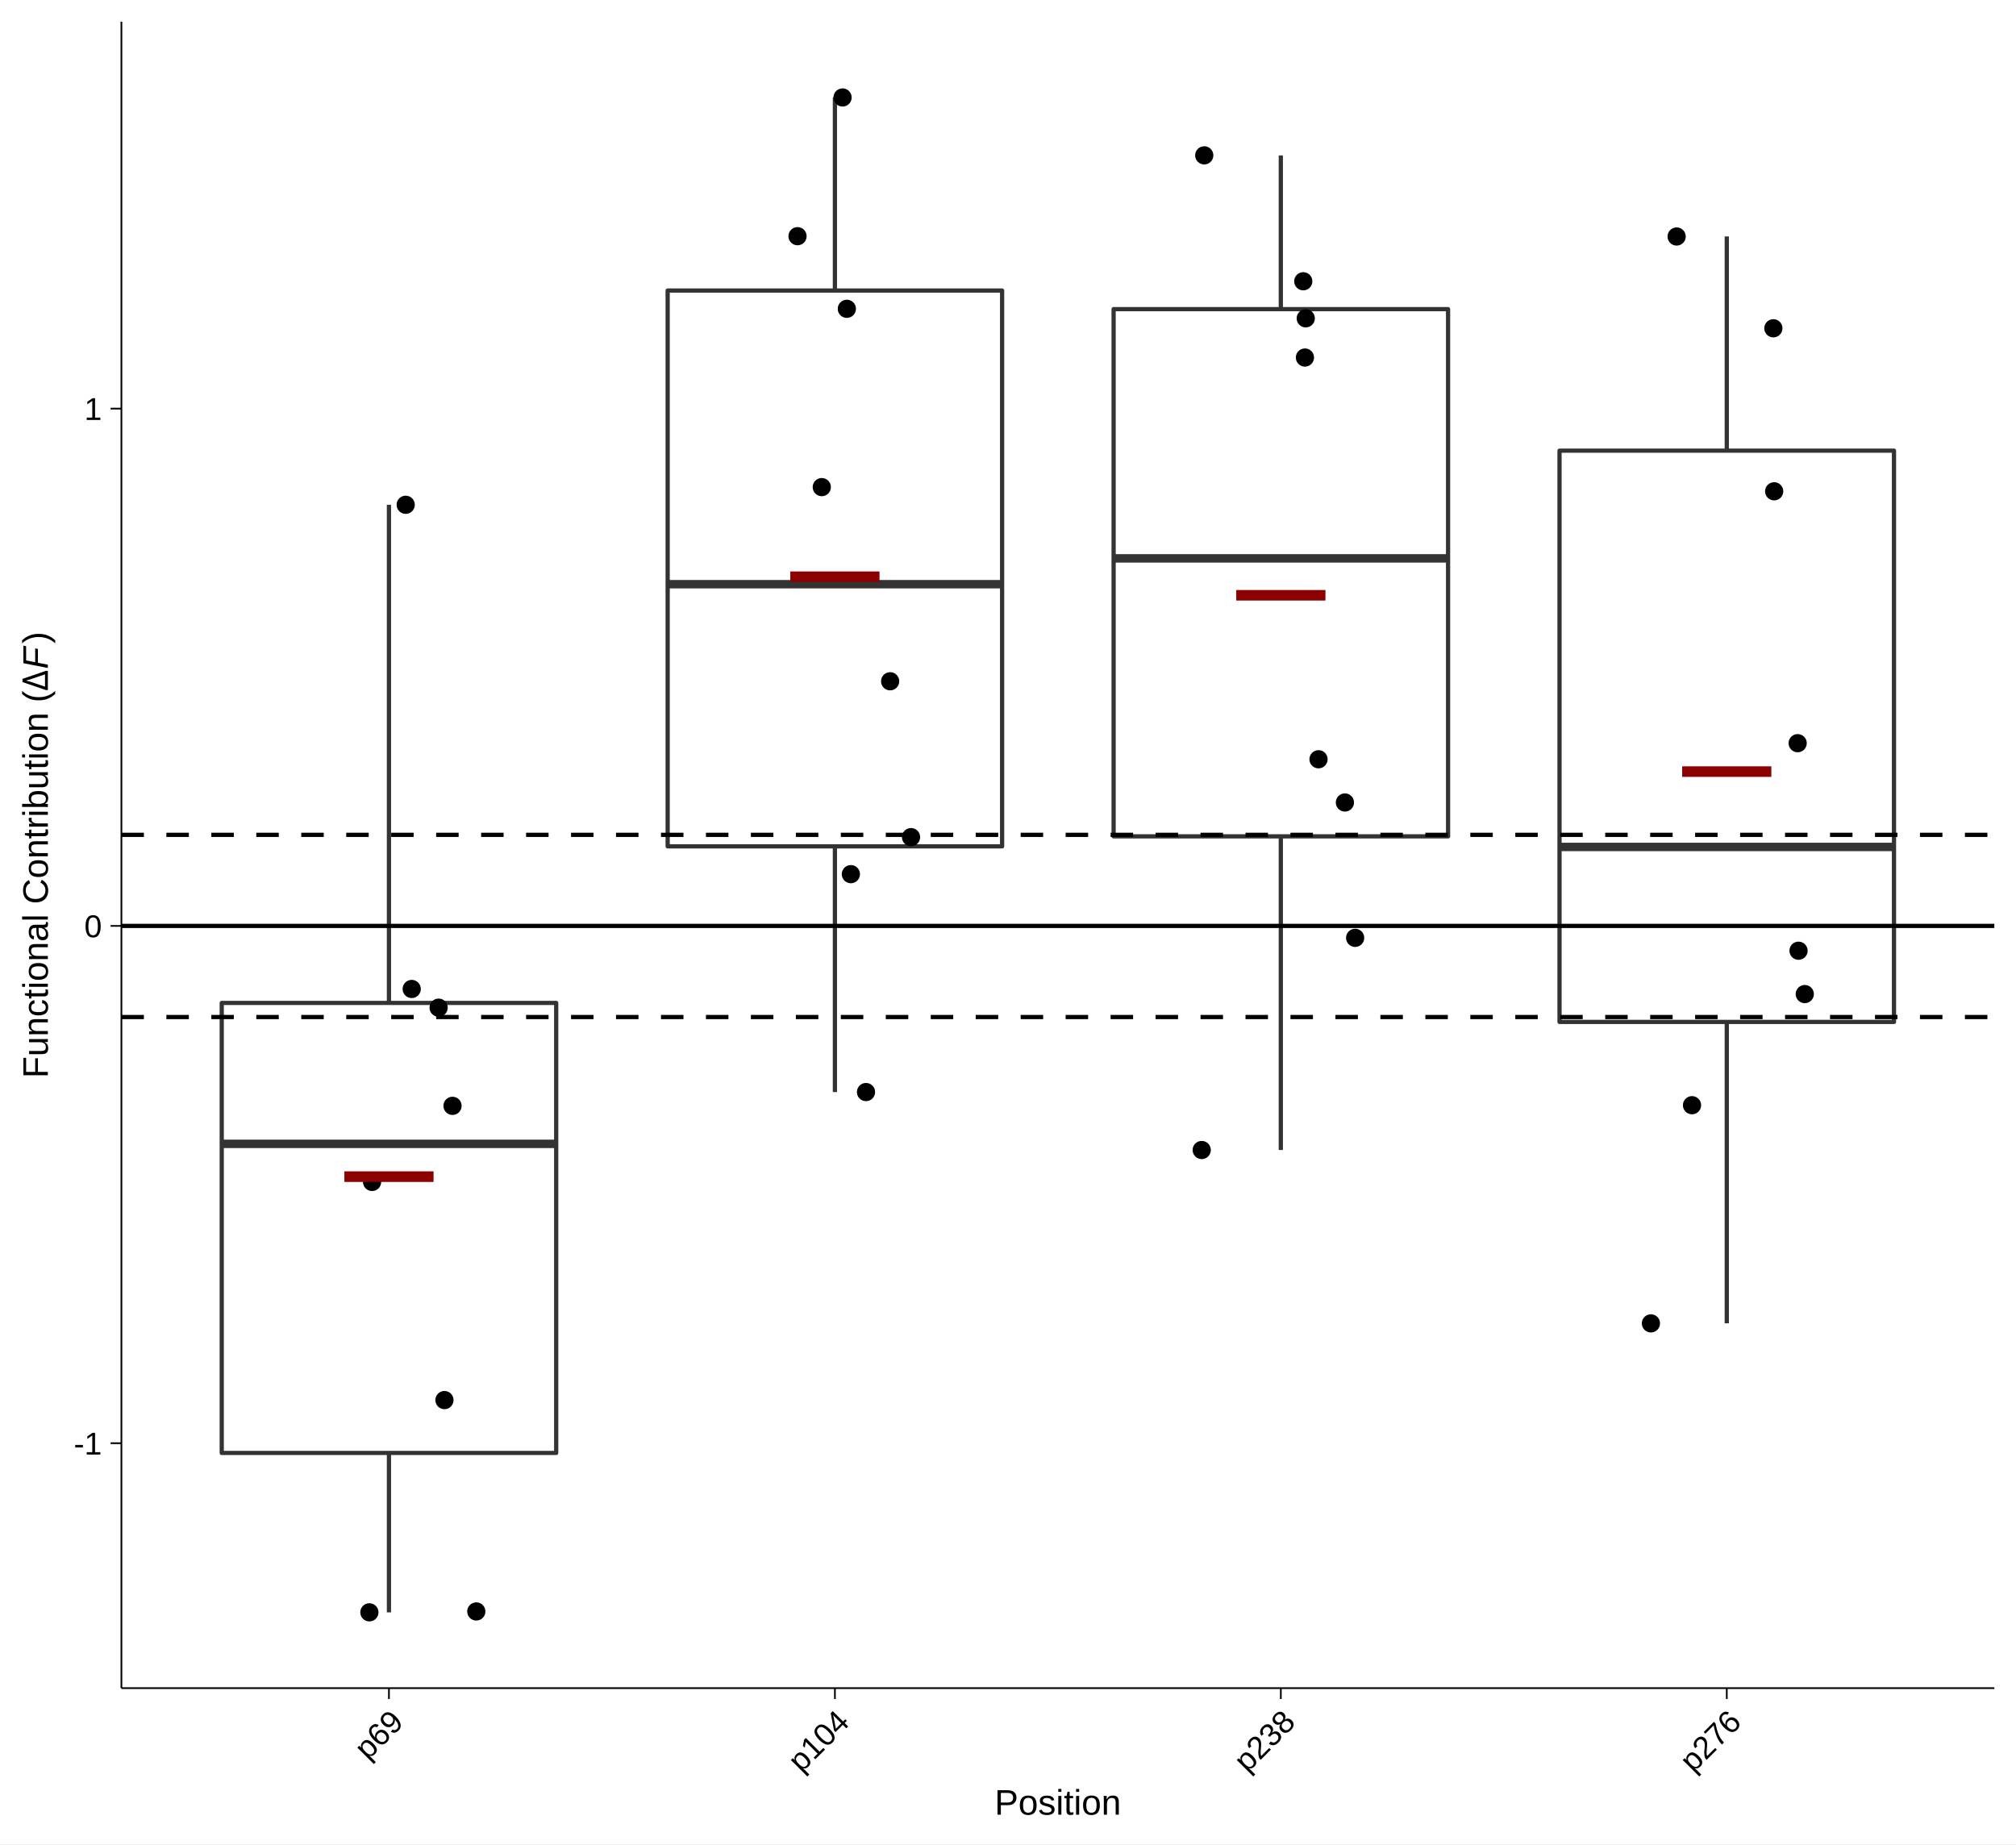
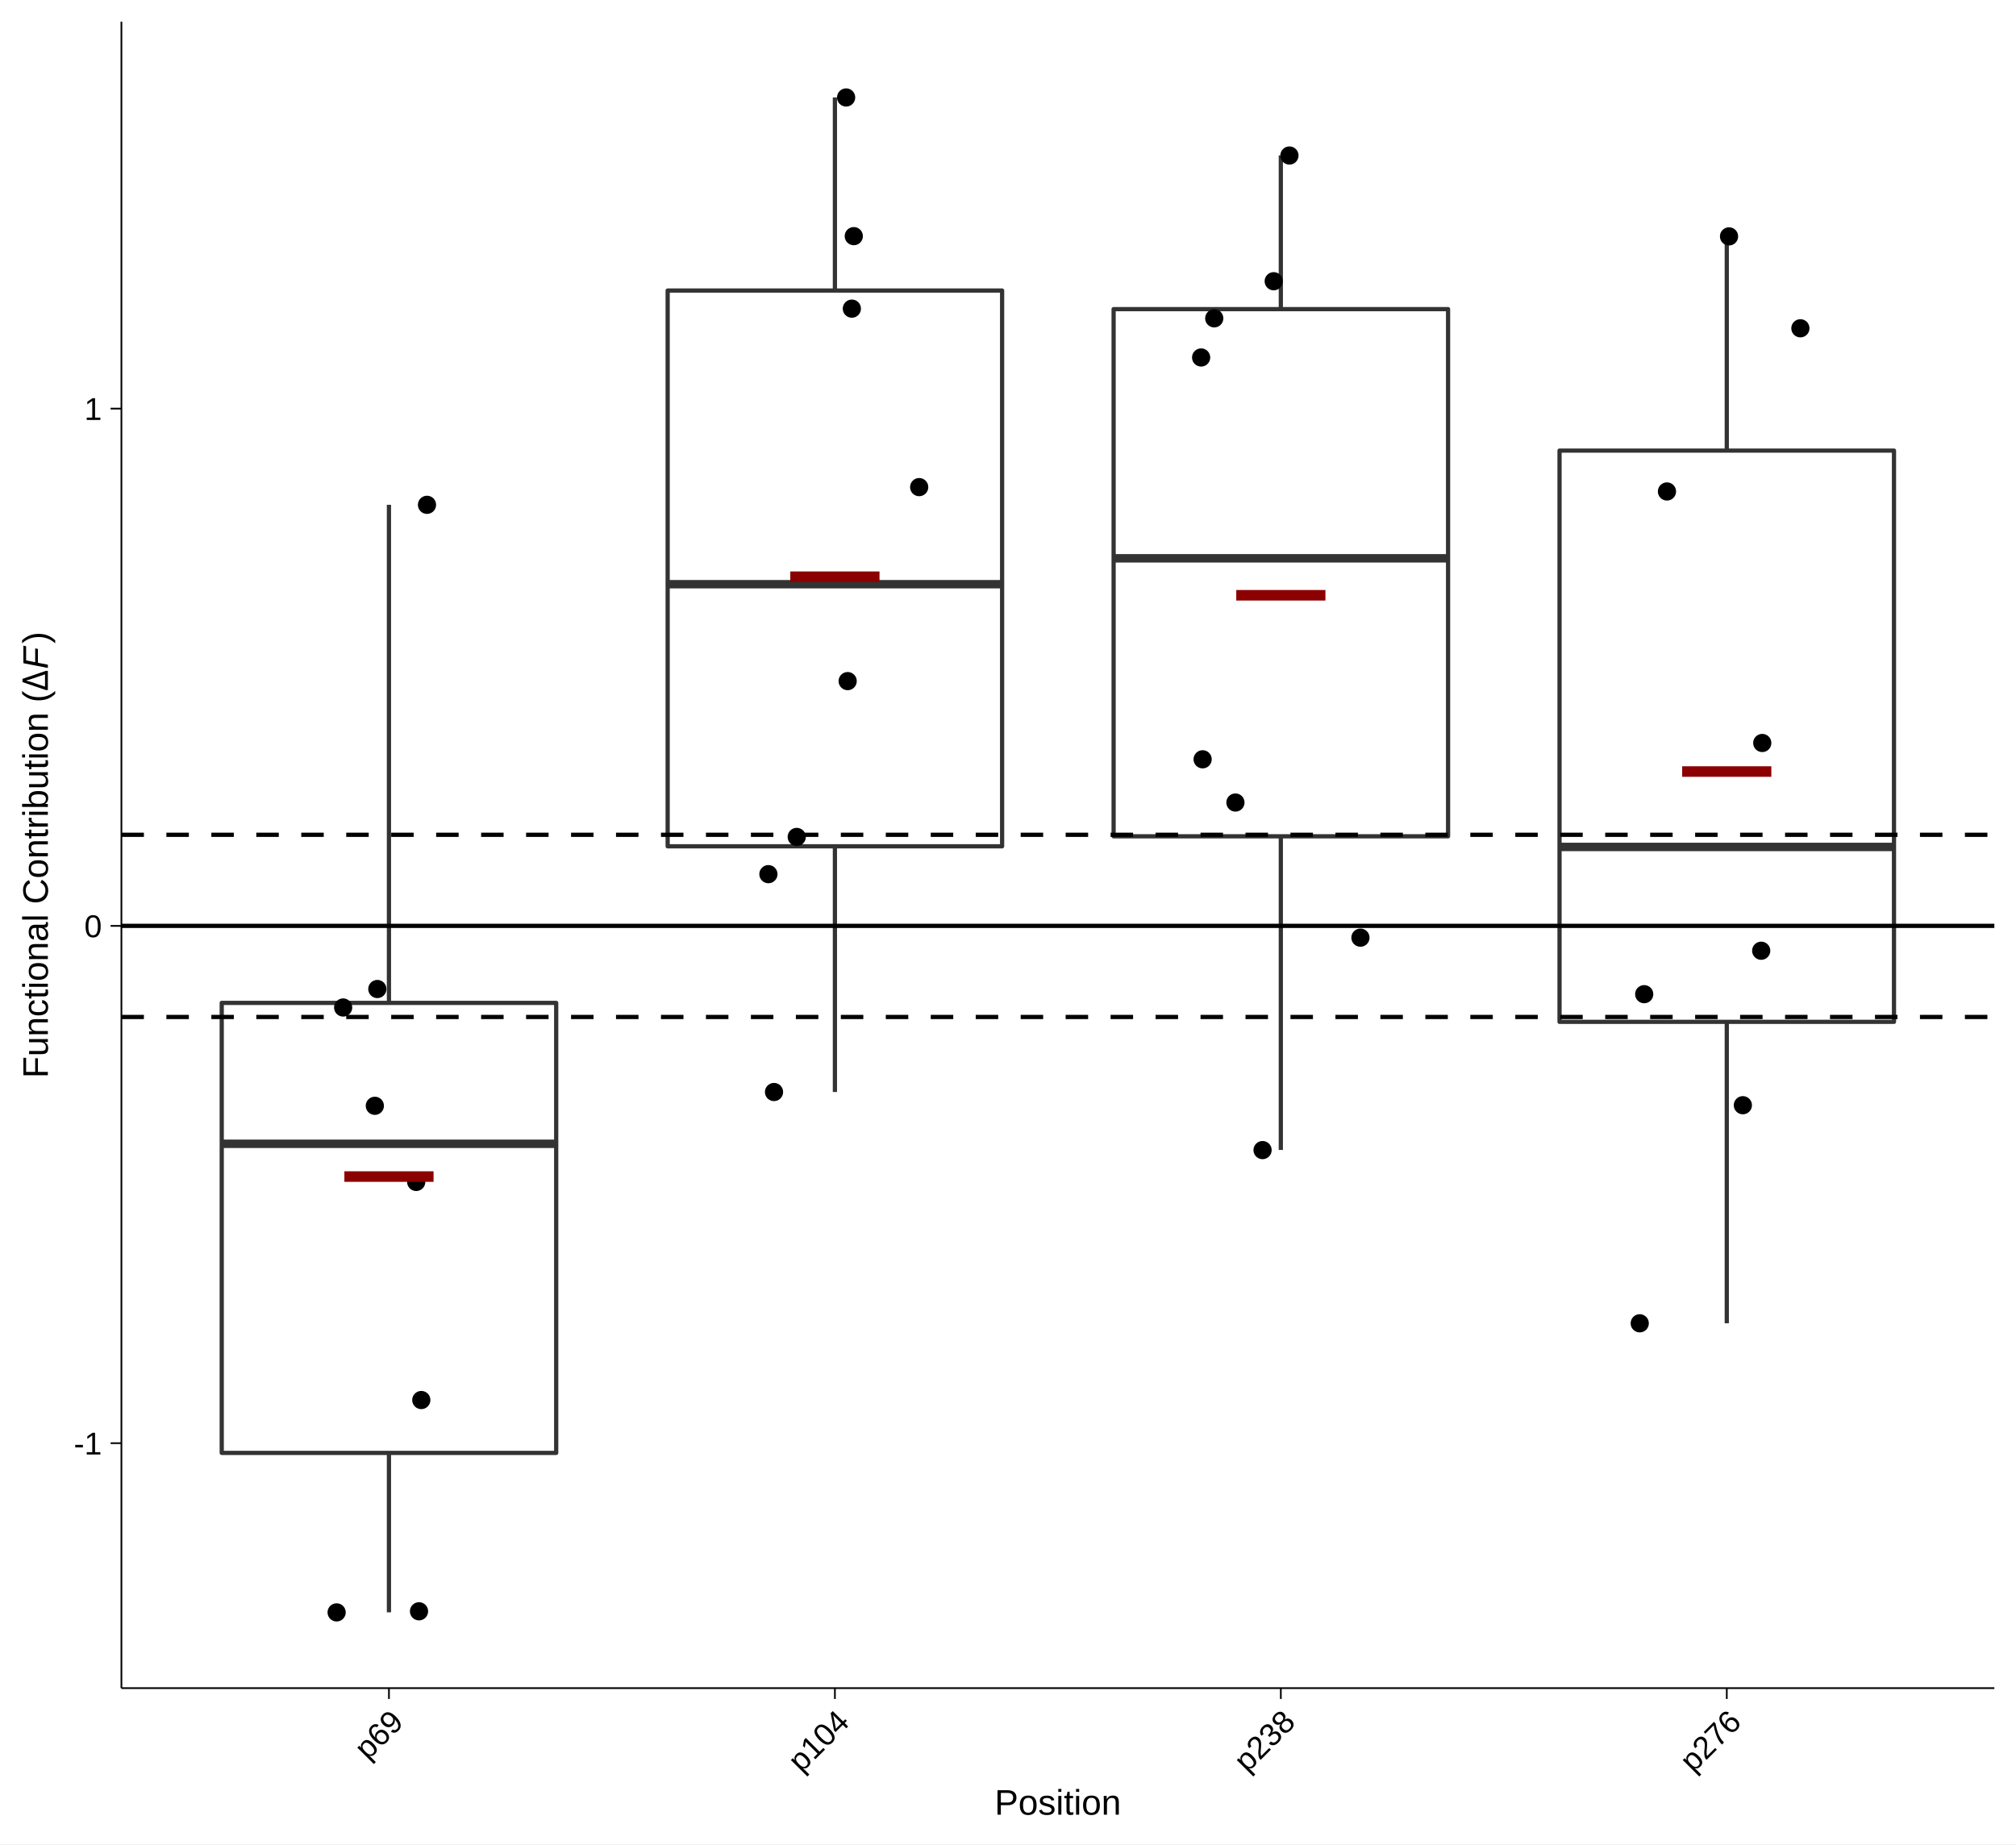
<svg xmlns="http://www.w3.org/2000/svg" class="svglite" width="510.24pt" height="466.77pt" viewBox="0 0 510.24 466.77">
  <defs>
    <style type="text/css">
    .svglite line, .svglite polyline, .svglite polygon, .svglite path, .svglite rect, .svglite circle {
      fill: none;
      stroke: #000000;
      stroke-linecap: round;
      stroke-linejoin: round;
      stroke-miterlimit: 10.00;
    }
  </style>
  </defs>
  <rect width="100%" height="100%" style="stroke: none; fill: #FFFFFF;" />
  <defs>
    <clipPath id="cpMC4wMHw1MTAuMjR8MC4wMHw0NjYuNzc=">
      <rect x="0.00" y="0.00" width="510.24" height="466.77" />
    </clipPath>
  </defs>
  <g clip-path="url(#cpMC4wMHw1MTAuMjR8MC4wMHw0NjYuNzc=)">
    <rect x="0.00" y="0.00" width="510.24" height="466.77" style="stroke-width: 1.07; stroke: #FFFFFF; fill: #FFFFFF;" />
  </g>
  <defs>
    <clipPath id="cpMzAuNzN8NTA0Ljc2fDUuNDh8NDI3LjI3">
      <rect x="30.73" y="5.48" width="474.03" height="421.79" />
    </clipPath>
  </defs>
  <g clip-path="url(#cpMzAuNzN8NTA0Ljc2fDUuNDh8NDI3LjI3)">
    <rect x="30.73" y="5.48" width="474.03" height="421.79" style="stroke-width: 1.07; stroke: none; fill: #FFFFFF;" />
-     <line x1="98.44" y1="253.84" x2="98.44" y2="127.77" style="stroke-width: 1.07; stroke: #333333; stroke-linecap: butt;" />
-     <line x1="98.44" y1="367.74" x2="98.44" y2="408.10" style="stroke-width: 1.07; stroke: #333333; stroke-linecap: butt;" />
-     <polygon points="56.12,253.84 56.12,367.74 140.77,367.74 140.77,253.84 56.12,253.84 " style="stroke-width: 1.07; stroke: #333333; fill: #FFFFFF;" />
-     <line x1="56.12" y1="289.51" x2="140.77" y2="289.51" style="stroke-width: 2.13; stroke: #333333; stroke-linecap: butt;" />
+     <line x1="98.44" y1="253.83" x2="98.44" y2="127.77" style="stroke-width: 1.07; stroke: #333333; stroke-linecap: butt;" />
+     <line x1="98.44" y1="367.73" x2="98.44" y2="408.08" style="stroke-width: 1.07; stroke: #333333; stroke-linecap: butt;" />
+     <polygon points="56.12,253.83 56.12,367.73 140.77,367.73 140.77,253.83 56.12,253.83 " style="stroke-width: 1.07; stroke: #333333; fill: #FFFFFF;" />
+     <line x1="56.12" y1="289.50" x2="140.77" y2="289.50" style="stroke-width: 2.13; stroke: #333333; stroke-linecap: butt;" />
    <line x1="211.31" y1="73.54" x2="211.31" y2="24.65" style="stroke-width: 1.07; stroke: #333333; stroke-linecap: butt;" />
-     <line x1="211.31" y1="214.21" x2="211.31" y2="276.40" style="stroke-width: 1.07; stroke: #333333; stroke-linecap: butt;" />
-     <polygon points="168.98,73.54 168.98,214.21 253.63,214.21 253.63,73.54 168.98,73.54 " style="stroke-width: 1.07; stroke: #333333; fill: #FFFFFF;" />
+     <line x1="211.31" y1="214.20" x2="211.31" y2="276.38" style="stroke-width: 1.07; stroke: #333333; stroke-linecap: butt;" />
+     <polygon points="168.98,73.54 168.98,214.20 253.63,214.20 253.63,73.54 168.98,73.54 " style="stroke-width: 1.07; stroke: #333333; fill: #FFFFFF;" />
    <line x1="168.98" y1="147.86" x2="253.63" y2="147.86" style="stroke-width: 2.13; stroke: #333333; stroke-linecap: butt;" />
    <line x1="324.17" y1="78.24" x2="324.17" y2="39.33" style="stroke-width: 1.07; stroke: #333333; stroke-linecap: butt;" />
-     <line x1="324.17" y1="211.68" x2="324.17" y2="291.07" style="stroke-width: 1.07; stroke: #333333; stroke-linecap: butt;" />
-     <polygon points="281.85,78.24 281.85,211.68 366.50,211.68 366.50,78.24 281.85,78.24 " style="stroke-width: 1.07; stroke: #333333; fill: #FFFFFF;" />
-     <line x1="281.85" y1="141.32" x2="366.50" y2="141.32" style="stroke-width: 2.13; stroke: #333333; stroke-linecap: butt;" />
-     <line x1="437.04" y1="114.06" x2="437.04" y2="59.84" style="stroke-width: 1.07; stroke: #333333; stroke-linecap: butt;" />
-     <line x1="437.04" y1="258.65" x2="437.04" y2="334.94" style="stroke-width: 1.07; stroke: #333333; stroke-linecap: butt;" />
-     <polygon points="394.71,114.06 394.71,258.65 479.36,258.65 479.36,114.06 394.71,114.06 " style="stroke-width: 1.07; stroke: #333333; fill: #FFFFFF;" />
+     <line x1="324.17" y1="211.67" x2="324.17" y2="291.06" style="stroke-width: 1.07; stroke: #333333; stroke-linecap: butt;" />
+     <polygon points="281.85,78.24 281.85,211.67 366.50,211.67 366.50,78.24 281.85,78.24 " style="stroke-width: 1.07; stroke: #333333; fill: #FFFFFF;" />
+     <line x1="281.85" y1="141.31" x2="366.50" y2="141.31" style="stroke-width: 2.13; stroke: #333333; stroke-linecap: butt;" />
+     <line x1="437.04" y1="114.05" x2="437.04" y2="59.84" style="stroke-width: 1.07; stroke: #333333; stroke-linecap: butt;" />
+     <line x1="437.04" y1="258.63" x2="437.04" y2="334.92" style="stroke-width: 1.07; stroke: #333333; stroke-linecap: butt;" />
+     <polygon points="394.71,114.05 394.71,258.63 479.36,258.63 479.36,114.05 394.71,114.05 " style="stroke-width: 1.07; stroke: #333333; fill: #FFFFFF;" />
    <line x1="394.71" y1="214.36" x2="479.36" y2="214.36" style="stroke-width: 2.13; stroke: #333333; stroke-linecap: butt;" />
-     <circle cx="120.55" cy="407.86" r="1.95" style="stroke-width: 0.71; fill: #000000;" />
-     <circle cx="104.20" cy="250.31" r="1.95" style="stroke-width: 0.71; fill: #000000;" />
-     <circle cx="111.01" cy="255.04" r="1.95" style="stroke-width: 0.71; fill: #000000;" />
-     <circle cx="102.68" cy="127.76" r="1.95" style="stroke-width: 0.71; fill: #000000;" />
-     <circle cx="112.49" cy="354.36" r="1.95" style="stroke-width: 0.71; fill: #000000;" />
-     <circle cx="94.17" cy="299.15" r="1.95" style="stroke-width: 0.71; fill: #000000;" />
-     <circle cx="93.49" cy="408.08" r="1.95" style="stroke-width: 0.71; fill: #000000;" />
-     <circle cx="114.53" cy="279.89" r="1.95" style="stroke-width: 0.71; fill: #000000;" />
-     <circle cx="214.33" cy="78.16" r="1.95" style="stroke-width: 0.71; fill: #000000;" />
-     <circle cx="225.29" cy="172.43" r="1.95" style="stroke-width: 0.71; fill: #000000;" />
-     <circle cx="207.99" cy="123.29" r="1.95" style="stroke-width: 0.71; fill: #000000;" />
-     <circle cx="201.85" cy="59.78" r="1.95" style="stroke-width: 0.71; fill: #000000;" />
-     <circle cx="213.25" cy="24.67" r="1.95" style="stroke-width: 0.71; fill: #000000;" />
-     <circle cx="215.35" cy="221.25" r="1.95" style="stroke-width: 0.71; fill: #000000;" />
-     <circle cx="219.18" cy="276.40" r="1.95" style="stroke-width: 0.71; fill: #000000;" />
-     <circle cx="230.58" cy="211.88" r="1.95" style="stroke-width: 0.71; fill: #000000;" />
-     <circle cx="333.71" cy="192.17" r="1.95" style="stroke-width: 0.71; fill: #000000;" />
-     <circle cx="340.39" cy="203.11" r="1.95" style="stroke-width: 0.71; fill: #000000;" />
-     <circle cx="342.98" cy="237.37" r="1.95" style="stroke-width: 0.71; fill: #000000;" />
-     <circle cx="330.27" cy="90.49" r="1.95" style="stroke-width: 0.71; fill: #000000;" />
-     <circle cx="304.79" cy="39.32" r="1.95" style="stroke-width: 0.71; fill: #000000;" />
-     <circle cx="330.48" cy="80.57" r="1.95" style="stroke-width: 0.71; fill: #000000;" />
-     <circle cx="304.15" cy="291.07" r="1.95" style="stroke-width: 0.71; fill: #000000;" />
-     <circle cx="329.85" cy="71.19" r="1.95" style="stroke-width: 0.71; fill: #000000;" />
-     <circle cx="455.20" cy="240.63" r="1.95" style="stroke-width: 0.71; fill: #000000;" />
-     <circle cx="456.78" cy="251.60" r="1.95" style="stroke-width: 0.71; fill: #000000;" />
-     <circle cx="417.84" cy="334.95" r="1.95" style="stroke-width: 0.71; fill: #000000;" />
-     <circle cx="454.98" cy="188.10" r="1.95" style="stroke-width: 0.71; fill: #000000;" />
-     <circle cx="448.83" cy="83.09" r="1.95" style="stroke-width: 0.71; fill: #000000;" />
-     <circle cx="449.03" cy="124.35" r="1.95" style="stroke-width: 0.71; fill: #000000;" />
-     <circle cx="428.24" cy="279.73" r="1.95" style="stroke-width: 0.71; fill: #000000;" />
-     <circle cx="424.35" cy="59.86" r="1.95" style="stroke-width: 0.71; fill: #000000;" />
-     <line x1="30.73" y1="234.35" x2="504.76" y2="234.35" style="stroke-width: 1.07; stroke-linecap: butt;" />
-     <line x1="30.73" y1="211.30" x2="504.76" y2="211.30" style="stroke-width: 1.07; stroke-dasharray: 5.69,5.69; stroke-linecap: butt;" />
-     <line x1="30.73" y1="257.41" x2="504.76" y2="257.41" style="stroke-width: 1.07; stroke-dasharray: 5.69,5.69; stroke-linecap: butt;" />
-     <line x1="87.16" y1="297.81" x2="109.73" y2="297.81" style="stroke-width: 2.67; stroke: #8B0000; stroke-linecap: butt;" />
+     <circle cx="106.05" cy="407.82" r="1.95" style="stroke-width: 0.71; fill: #000000;" />
+     <circle cx="95.50" cy="250.32" r="1.95" style="stroke-width: 0.71; fill: #000000;" />
+     <circle cx="86.85" cy="255.00" r="1.95" style="stroke-width: 0.71; fill: #000000;" />
+     <circle cx="108.07" cy="127.77" r="1.95" style="stroke-width: 0.71; fill: #000000;" />
+     <circle cx="106.63" cy="354.35" r="1.95" style="stroke-width: 0.71; fill: #000000;" />
+     <circle cx="105.34" cy="299.15" r="1.95" style="stroke-width: 0.71; fill: #000000;" />
+     <circle cx="85.20" cy="408.10" r="1.95" style="stroke-width: 0.71; fill: #000000;" />
+     <circle cx="94.87" cy="279.88" r="1.95" style="stroke-width: 0.71; fill: #000000;" />
+     <circle cx="215.60" cy="78.12" r="1.95" style="stroke-width: 0.71; fill: #000000;" />
+     <circle cx="214.54" cy="172.39" r="1.95" style="stroke-width: 0.71; fill: #000000;" />
+     <circle cx="232.64" cy="123.29" r="1.95" style="stroke-width: 0.71; fill: #000000;" />
+     <circle cx="216.09" cy="59.77" r="1.95" style="stroke-width: 0.71; fill: #000000;" />
+     <circle cx="214.15" cy="24.67" r="1.95" style="stroke-width: 0.71; fill: #000000;" />
+     <circle cx="194.48" cy="221.25" r="1.95" style="stroke-width: 0.71; fill: #000000;" />
+     <circle cx="195.90" cy="276.39" r="1.95" style="stroke-width: 0.71; fill: #000000;" />
+     <circle cx="201.65" cy="211.83" r="1.95" style="stroke-width: 0.71; fill: #000000;" />
+     <circle cx="304.38" cy="192.18" r="1.95" style="stroke-width: 0.71; fill: #000000;" />
+     <circle cx="312.68" cy="203.12" r="1.95" style="stroke-width: 0.71; fill: #000000;" />
+     <circle cx="344.32" cy="237.32" r="1.95" style="stroke-width: 0.71; fill: #000000;" />
+     <circle cx="304.00" cy="90.48" r="1.95" style="stroke-width: 0.71; fill: #000000;" />
+     <circle cx="326.35" cy="39.36" r="1.95" style="stroke-width: 0.71; fill: #000000;" />
+     <circle cx="307.32" cy="80.57" r="1.95" style="stroke-width: 0.71; fill: #000000;" />
+     <circle cx="319.55" cy="291.09" r="1.95" style="stroke-width: 0.71; fill: #000000;" />
+     <circle cx="322.37" cy="71.18" r="1.95" style="stroke-width: 0.71; fill: #000000;" />
+     <circle cx="445.75" cy="240.63" r="1.95" style="stroke-width: 0.71; fill: #000000;" />
+     <circle cx="416.14" cy="251.63" r="1.95" style="stroke-width: 0.71; fill: #000000;" />
+     <circle cx="415.01" cy="334.93" r="1.95" style="stroke-width: 0.71; fill: #000000;" />
+     <circle cx="446.02" cy="188.05" r="1.95" style="stroke-width: 0.71; fill: #000000;" />
+     <circle cx="455.67" cy="83.09" r="1.95" style="stroke-width: 0.71; fill: #000000;" />
+     <circle cx="421.90" cy="124.39" r="1.95" style="stroke-width: 0.71; fill: #000000;" />
+     <circle cx="441.11" cy="279.73" r="1.95" style="stroke-width: 0.71; fill: #000000;" />
+     <circle cx="437.61" cy="59.83" r="1.95" style="stroke-width: 0.71; fill: #000000;" />
+     <line x1="30.73" y1="234.34" x2="504.76" y2="234.34" style="stroke-width: 1.07; stroke-linecap: butt;" />
+     <line x1="30.73" y1="211.29" x2="504.76" y2="211.29" style="stroke-width: 1.07; stroke-dasharray: 5.69,5.69; stroke-linecap: butt;" />
+     <line x1="30.73" y1="257.40" x2="504.76" y2="257.40" style="stroke-width: 1.07; stroke-dasharray: 5.69,5.69; stroke-linecap: butt;" />
+     <line x1="87.16" y1="297.79" x2="109.73" y2="297.79" style="stroke-width: 2.67; stroke: #8B0000; stroke-linecap: butt;" />
    <line x1="200.02" y1="145.97" x2="222.60" y2="145.97" style="stroke-width: 2.67; stroke: #8B0000; stroke-linecap: butt;" />
    <line x1="312.89" y1="150.66" x2="335.46" y2="150.66" style="stroke-width: 2.67; stroke: #8B0000; stroke-linecap: butt;" />
-     <line x1="425.75" y1="195.29" x2="448.32" y2="195.29" style="stroke-width: 2.67; stroke: #8B0000; stroke-linecap: butt;" />
+     <line x1="425.75" y1="195.28" x2="448.32" y2="195.28" style="stroke-width: 2.67; stroke: #8B0000; stroke-linecap: butt;" />
  </g>
  <g clip-path="url(#cpMC4wMHw1MTAuMjR8MC4wMHw0NjYuNzc=)">
    <polyline points="30.73,427.27 30.73,5.48 " style="stroke-width: 0.43; stroke-linecap: butt;" />
-     <text x="25.79" y="368.15" text-anchor="end" style="font-size: 8.00px; font-family: Arial;" textLength="7.11px" lengthAdjust="spacingAndGlyphs">-1</text>
-     <text x="25.79" y="237.22" text-anchor="end" style="font-size: 8.00px; font-family: Arial;" textLength="4.45px" lengthAdjust="spacingAndGlyphs">0</text>
+     <text x="25.79" y="368.14" text-anchor="end" style="font-size: 8.00px; font-family: Arial;" textLength="7.11px" lengthAdjust="spacingAndGlyphs">-1</text>
+     <text x="25.79" y="237.21" text-anchor="end" style="font-size: 8.00px; font-family: Arial;" textLength="4.45px" lengthAdjust="spacingAndGlyphs">0</text>
    <text x="25.79" y="106.29" text-anchor="end" style="font-size: 8.00px; font-family: Arial;" textLength="4.45px" lengthAdjust="spacingAndGlyphs">1</text>
-     <polyline points="27.99,365.28 30.73,365.28 " style="stroke-width: 0.43; stroke-linecap: butt;" />
-     <polyline points="27.99,234.35 30.73,234.35 " style="stroke-width: 0.43; stroke-linecap: butt;" />
+     <polyline points="27.99,365.27 30.73,365.27 " style="stroke-width: 0.43; stroke-linecap: butt;" />
+     <polyline points="27.99,234.34 30.73,234.34 " style="stroke-width: 0.43; stroke-linecap: butt;" />
    <polyline points="27.99,103.42 30.73,103.42 " style="stroke-width: 0.43; stroke-linecap: butt;" />
    <polyline points="30.73,427.27 504.76,427.27 " style="stroke-width: 0.43; stroke-linecap: butt;" />
    <polyline points="98.44,430.01 98.44,427.27 " style="stroke-width: 0.43; stroke-linecap: butt;" />
    <polyline points="211.31,430.01 211.31,427.27 " style="stroke-width: 0.43; stroke-linecap: butt;" />
    <polyline points="324.17,430.01 324.17,427.27 " style="stroke-width: 0.43; stroke-linecap: butt;" />
    <polyline points="437.04,430.01 437.04,427.27 " style="stroke-width: 0.43; stroke-linecap: butt;" />
    <text transform="translate(102.50,436.26) rotate(-45)" text-anchor="end" style="font-size: 8.00px; font-family: Arial;" textLength="13.35px" lengthAdjust="spacingAndGlyphs">p69</text>
    <text transform="translate(215.37,436.26) rotate(-45)" text-anchor="end" style="font-size: 8.00px; font-family: Arial;" textLength="17.80px" lengthAdjust="spacingAndGlyphs">p104</text>
    <text transform="translate(328.23,436.26) rotate(-45)" text-anchor="end" style="font-size: 8.00px; font-family: Arial;" textLength="17.80px" lengthAdjust="spacingAndGlyphs">p238</text>
    <text transform="translate(441.10,436.26) rotate(-45)" text-anchor="end" style="font-size: 8.00px; font-family: Arial;" textLength="17.80px" lengthAdjust="spacingAndGlyphs">p276</text>
    <text x="267.74" y="459.30" text-anchor="middle" style="font-size: 9.00px; font-family: Arial;" textLength="32.02px" lengthAdjust="spacingAndGlyphs">Position</text>
    <text transform="translate(12.11,272.88) rotate(-90)" style="font-size: 9.00px; font-family: Arial;" textLength="98.04px" lengthAdjust="spacingAndGlyphs">Functional Contribution (</text>
    <text transform="translate(12.11,174.84) rotate(-90)" style="font-size: 9.00px; font-family: Symbol;" textLength="5.51px" lengthAdjust="spacingAndGlyphs">Δ</text>
    <text transform="translate(12.11,169.34) rotate(-90)" style="font-size: 9.00px; font-style: italic; font-family: Arial;" textLength="5.50px" lengthAdjust="spacingAndGlyphs">F</text>
    <text transform="translate(12.11,162.87) rotate(-90)" style="font-size: 9.00px; font-family: Arial;" textLength="3.00px" lengthAdjust="spacingAndGlyphs">)</text>
  </g>
</svg>
